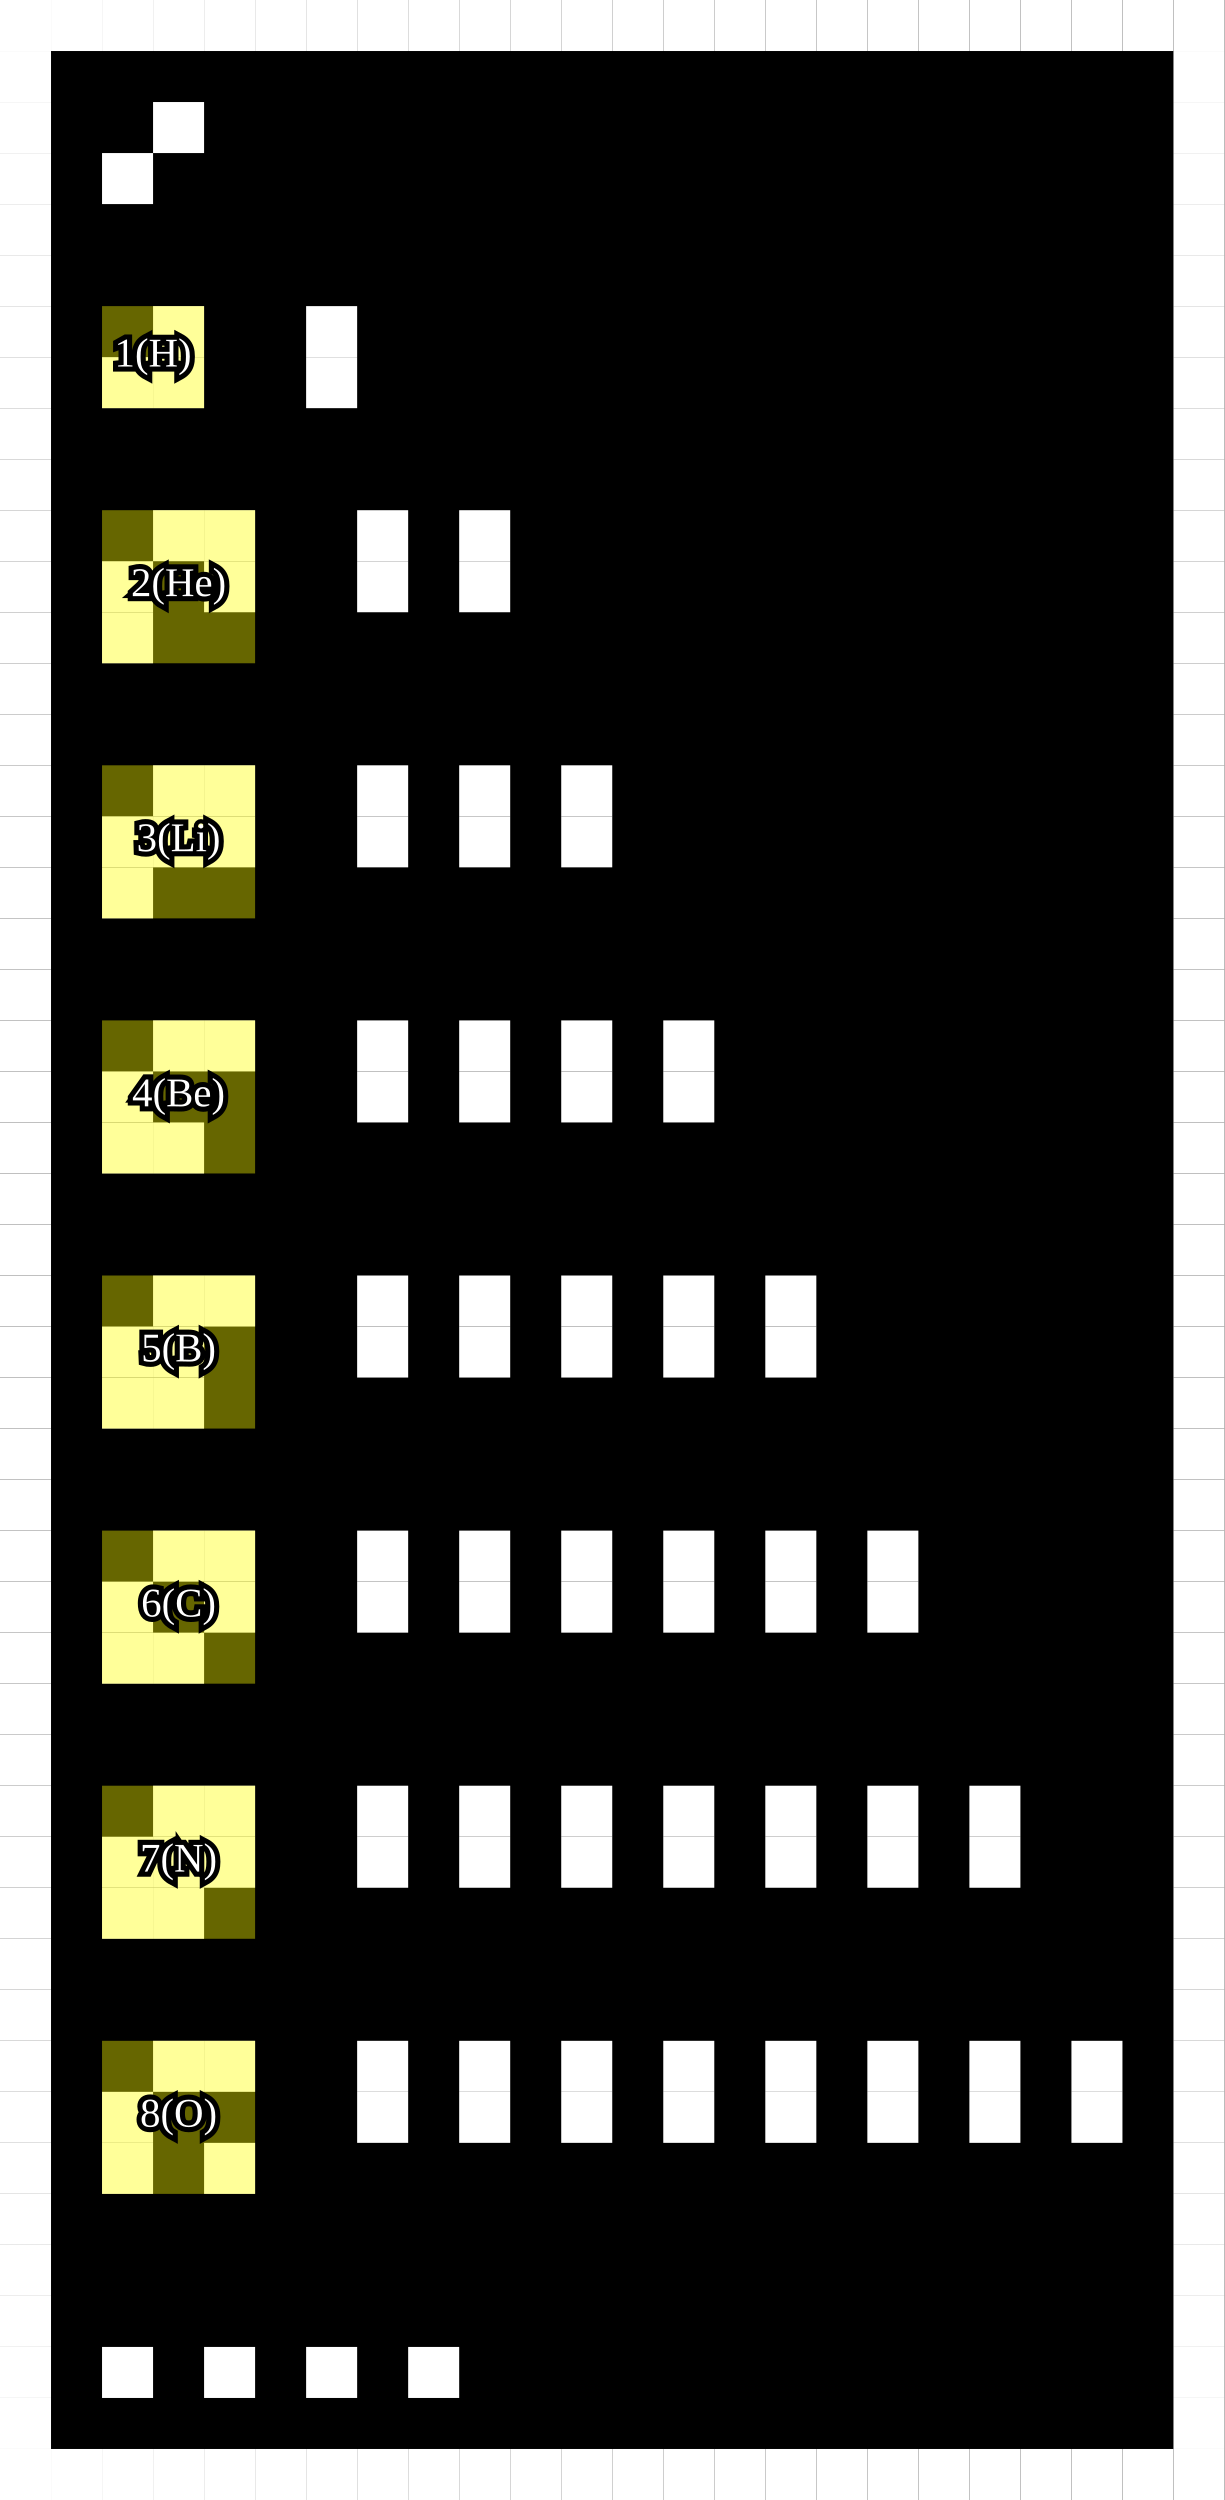
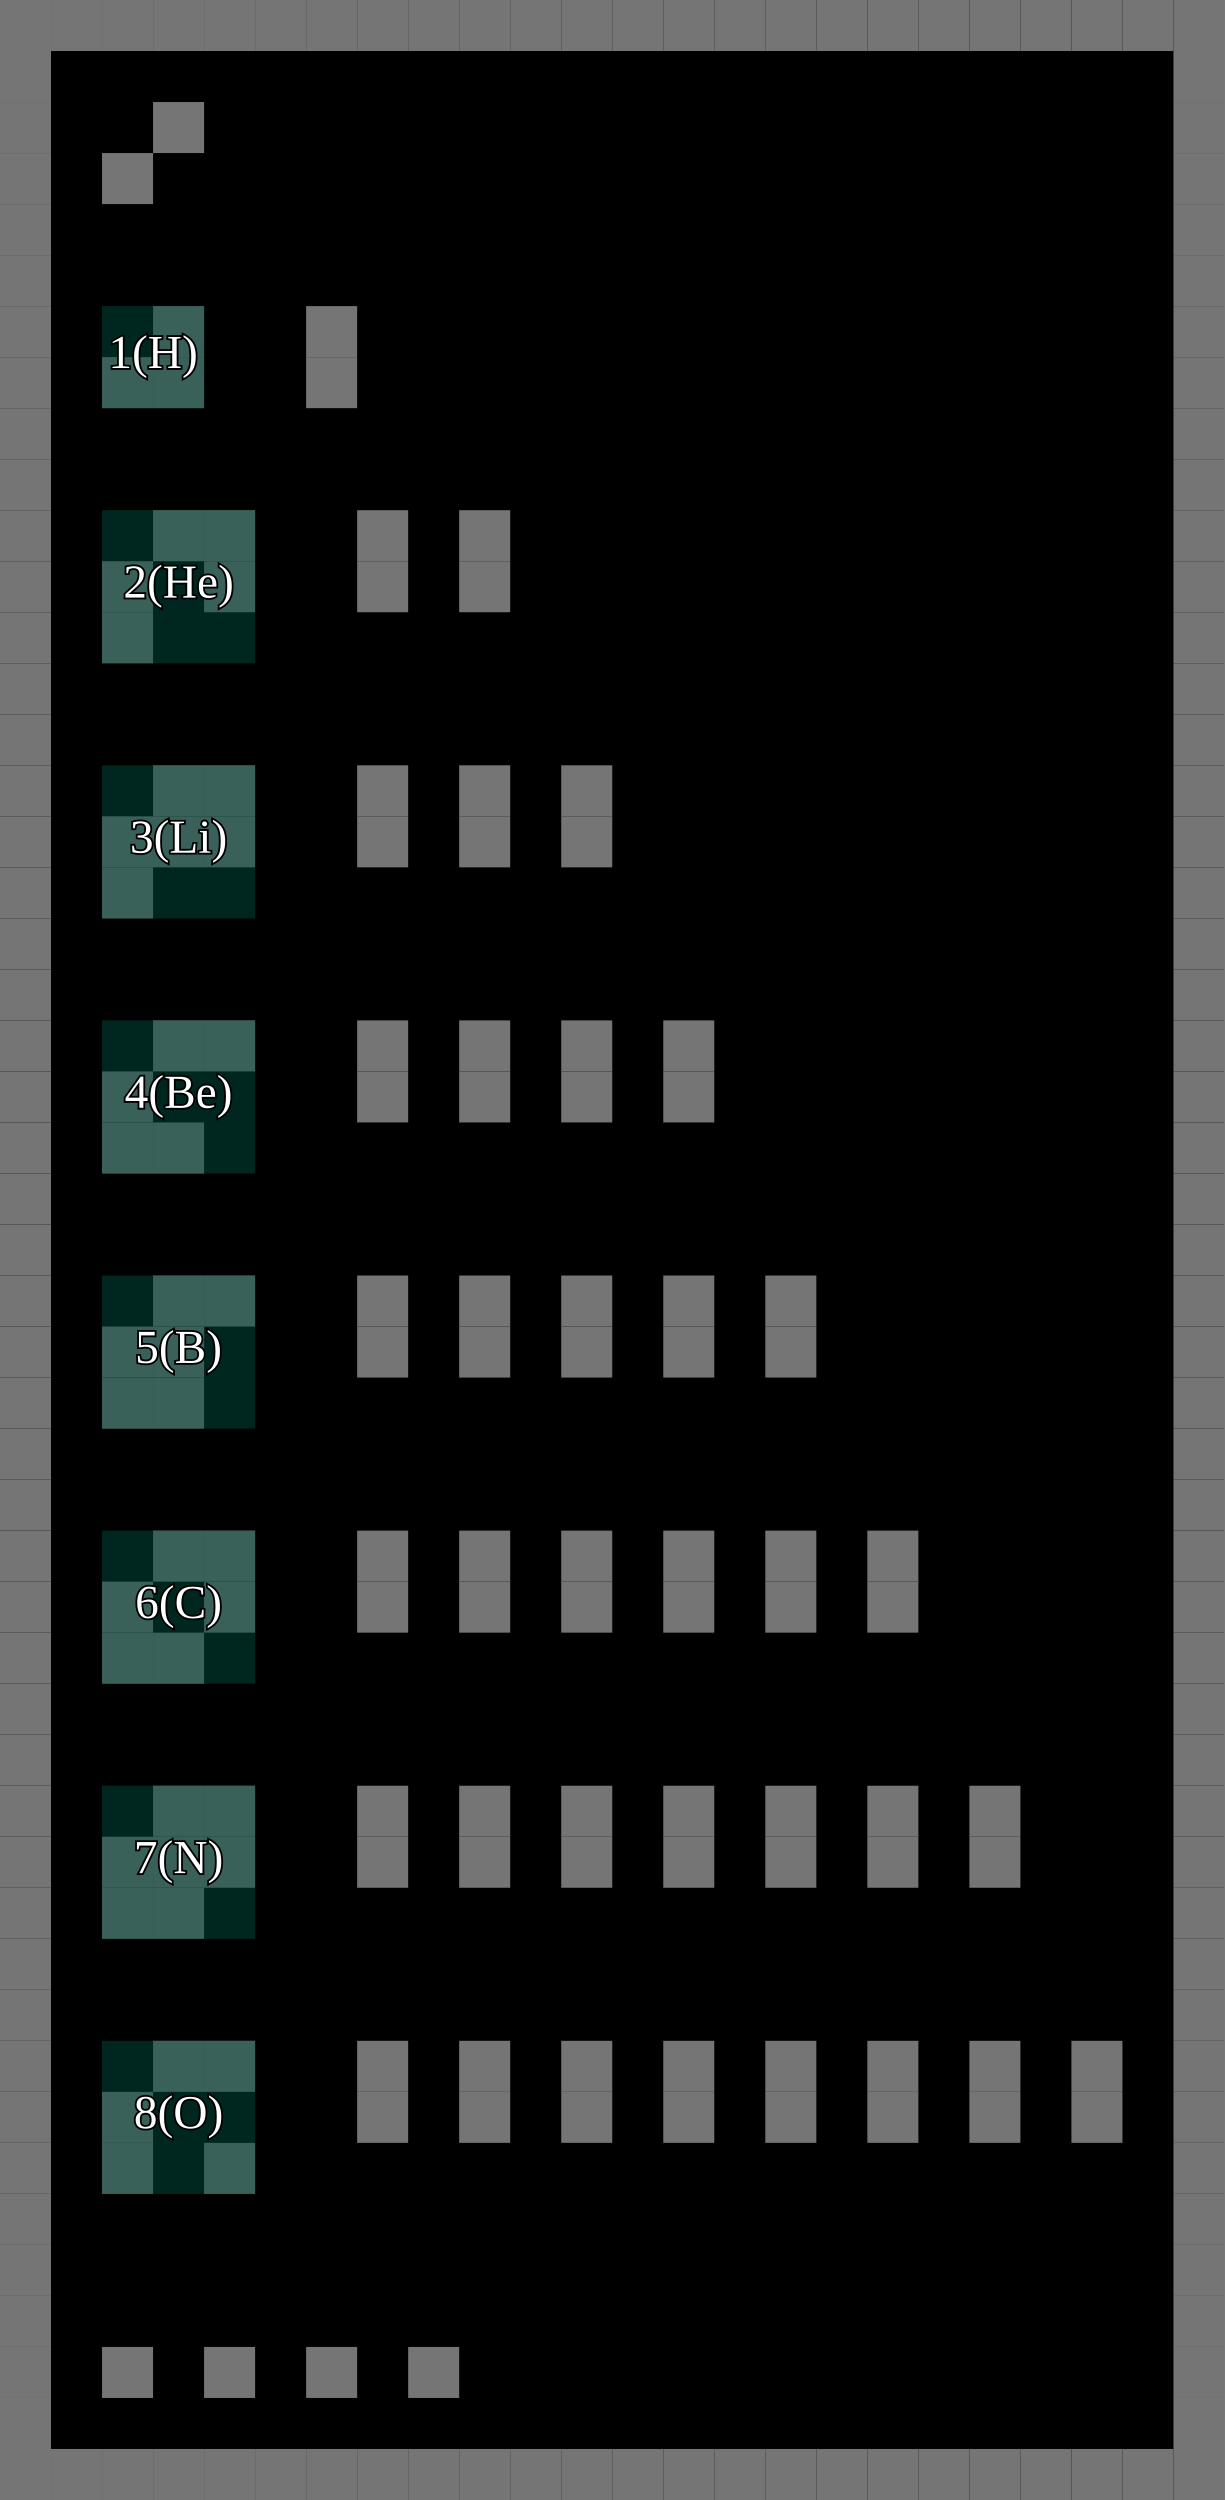
- <svg xmlns="http://www.w3.org/2000/svg" height="490" width="240">
-   <rect y="0" x="0" height="490" width="240" fill="black" />
-   <rect y="0" x="0" height="10" width="10" fill="white" />
-   <rect y="0" x="10" height="10" width="10" fill="white" />
-   <rect y="0" x="20" height="10" width="10" fill="white" />
-   <rect y="0" x="30" height="10" width="10" fill="white" />
-   <rect y="0" x="40" height="10" width="10" fill="white" />
-   <rect y="0" x="50" height="10" width="10" fill="white" />
-   <rect y="0" x="60" height="10" width="10" fill="white" />
-   <rect y="0" x="70" height="10" width="10" fill="white" />
-   <rect y="0" x="80" height="10" width="10" fill="white" />
-   <rect y="0" x="90" height="10" width="10" fill="white" />
-   <rect y="0" x="100" height="10" width="10" fill="white" />
-   <rect y="0" x="110" height="10" width="10" fill="white" />
-   <rect y="0" x="120" height="10" width="10" fill="white" />
-   <rect y="0" x="130" height="10" width="10" fill="white" />
-   <rect y="0" x="140" height="10" width="10" fill="white" />
-   <rect y="0" x="150" height="10" width="10" fill="white" />
-   <rect y="0" x="160" height="10" width="10" fill="white" />
-   <rect y="0" x="170" height="10" width="10" fill="white" />
-   <rect y="0" x="180" height="10" width="10" fill="white" />
-   <rect y="0" x="190" height="10" width="10" fill="white" />
-   <rect y="0" x="200" height="10" width="10" fill="white" />
-   <rect y="0" x="210" height="10" width="10" fill="white" />
-   <rect y="0" x="220" height="10" width="10" fill="white" />
-   <rect y="0" x="230" height="10" width="10" fill="white" />
-   <rect y="10" x="0" height="10" width="10" fill="white" />
-   <rect y="10" x="230" height="10" width="10" fill="white" />
-   <rect y="20" x="0" height="10" width="10" fill="white" />
-   <rect y="20" x="30" height="10" width="10" fill="white" />
-   <rect y="20" x="230" height="10" width="10" fill="white" />
-   <rect y="30" x="0" height="10" width="10" fill="white" />
-   <rect y="30" x="20" height="10" width="10" fill="white" />
-   <rect y="30" x="230" height="10" width="10" fill="white" />
-   <rect y="40" x="0" height="10" width="10" fill="white" />
-   <rect y="40" x="230" height="10" width="10" fill="white" />
-   <rect y="50" x="0" height="10" width="10" fill="white" />
-   <rect y="50" x="230" height="10" width="10" fill="white" />
-   <rect y="60" x="0" height="10" width="10" fill="white" />
-   <rect y="60" x="30" height="10" width="10" fill="white" />
-   <rect y="60" x="60" height="10" width="10" fill="white" />
-   <rect y="60" x="230" height="10" width="10" fill="white" />
-   <rect y="70" x="0" height="10" width="10" fill="white" />
-   <rect y="70" x="20" height="10" width="10" fill="white" />
-   <rect y="70" x="30" height="10" width="10" fill="white" />
-   <rect y="70" x="60" height="10" width="10" fill="white" />
-   <rect y="70" x="230" height="10" width="10" fill="white" />
-   <rect y="80" x="0" height="10" width="10" fill="white" />
-   <rect y="80" x="230" height="10" width="10" fill="white" />
-   <rect y="90" x="0" height="10" width="10" fill="white" />
-   <rect y="90" x="230" height="10" width="10" fill="white" />
-   <rect y="100" x="0" height="10" width="10" fill="white" />
-   <rect y="100" x="30" height="10" width="10" fill="white" />
-   <rect y="100" x="40" height="10" width="10" fill="white" />
-   <rect y="100" x="70" height="10" width="10" fill="white" />
-   <rect y="100" x="90" height="10" width="10" fill="white" />
-   <rect y="100" x="230" height="10" width="10" fill="white" />
-   <rect y="110" x="0" height="10" width="10" fill="white" />
-   <rect y="110" x="20" height="10" width="10" fill="white" />
-   <rect y="110" x="40" height="10" width="10" fill="white" />
-   <rect y="110" x="70" height="10" width="10" fill="white" />
-   <rect y="110" x="90" height="10" width="10" fill="white" />
-   <rect y="110" x="230" height="10" width="10" fill="white" />
-   <rect y="120" x="0" height="10" width="10" fill="white" />
-   <rect y="120" x="20" height="10" width="10" fill="white" />
-   <rect y="120" x="230" height="10" width="10" fill="white" />
-   <rect y="130" x="0" height="10" width="10" fill="white" />
-   <rect y="130" x="230" height="10" width="10" fill="white" />
-   <rect y="140" x="0" height="10" width="10" fill="white" />
-   <rect y="140" x="230" height="10" width="10" fill="white" />
-   <rect y="150" x="0" height="10" width="10" fill="white" />
-   <rect y="150" x="30" height="10" width="10" fill="white" />
-   <rect y="150" x="40" height="10" width="10" fill="white" />
-   <rect y="150" x="70" height="10" width="10" fill="white" />
-   <rect y="150" x="90" height="10" width="10" fill="white" />
-   <rect y="150" x="110" height="10" width="10" fill="white" />
-   <rect y="150" x="230" height="10" width="10" fill="white" />
-   <rect y="160" x="0" height="10" width="10" fill="white" />
-   <rect y="160" x="20" height="10" width="10" fill="white" />
-   <rect y="160" x="30" height="10" width="10" fill="white" />
-   <rect y="160" x="40" height="10" width="10" fill="white" />
-   <rect y="160" x="70" height="10" width="10" fill="white" />
-   <rect y="160" x="90" height="10" width="10" fill="white" />
-   <rect y="160" x="110" height="10" width="10" fill="white" />
-   <rect y="160" x="230" height="10" width="10" fill="white" />
-   <rect y="170" x="0" height="10" width="10" fill="white" />
-   <rect y="170" x="20" height="10" width="10" fill="white" />
-   <rect y="170" x="230" height="10" width="10" fill="white" />
-   <rect y="180" x="0" height="10" width="10" fill="white" />
-   <rect y="180" x="230" height="10" width="10" fill="white" />
-   <rect y="190" x="0" height="10" width="10" fill="white" />
-   <rect y="190" x="230" height="10" width="10" fill="white" />
-   <rect y="200" x="0" height="10" width="10" fill="white" />
-   <rect y="200" x="30" height="10" width="10" fill="white" />
-   <rect y="200" x="40" height="10" width="10" fill="white" />
-   <rect y="200" x="70" height="10" width="10" fill="white" />
-   <rect y="200" x="90" height="10" width="10" fill="white" />
-   <rect y="200" x="110" height="10" width="10" fill="white" />
-   <rect y="200" x="130" height="10" width="10" fill="white" />
-   <rect y="200" x="230" height="10" width="10" fill="white" />
-   <rect y="210" x="0" height="10" width="10" fill="white" />
-   <rect y="210" x="20" height="10" width="10" fill="white" />
-   <rect y="210" x="70" height="10" width="10" fill="white" />
-   <rect y="210" x="90" height="10" width="10" fill="white" />
-   <rect y="210" x="110" height="10" width="10" fill="white" />
-   <rect y="210" x="130" height="10" width="10" fill="white" />
-   <rect y="210" x="230" height="10" width="10" fill="white" />
-   <rect y="220" x="0" height="10" width="10" fill="white" />
-   <rect y="220" x="20" height="10" width="10" fill="white" />
-   <rect y="220" x="30" height="10" width="10" fill="white" />
-   <rect y="220" x="230" height="10" width="10" fill="white" />
-   <rect y="230" x="0" height="10" width="10" fill="white" />
-   <rect y="230" x="230" height="10" width="10" fill="white" />
-   <rect y="240" x="0" height="10" width="10" fill="white" />
-   <rect y="240" x="230" height="10" width="10" fill="white" />
-   <rect y="250" x="0" height="10" width="10" fill="white" />
-   <rect y="250" x="30" height="10" width="10" fill="white" />
-   <rect y="250" x="40" height="10" width="10" fill="white" />
-   <rect y="250" x="70" height="10" width="10" fill="white" />
-   <rect y="250" x="90" height="10" width="10" fill="white" />
-   <rect y="250" x="110" height="10" width="10" fill="white" />
-   <rect y="250" x="130" height="10" width="10" fill="white" />
-   <rect y="250" x="150" height="10" width="10" fill="white" />
-   <rect y="250" x="230" height="10" width="10" fill="white" />
-   <rect y="260" x="0" height="10" width="10" fill="white" />
-   <rect y="260" x="20" height="10" width="10" fill="white" />
-   <rect y="260" x="30" height="10" width="10" fill="white" />
-   <rect y="260" x="70" height="10" width="10" fill="white" />
-   <rect y="260" x="90" height="10" width="10" fill="white" />
-   <rect y="260" x="110" height="10" width="10" fill="white" />
-   <rect y="260" x="130" height="10" width="10" fill="white" />
-   <rect y="260" x="150" height="10" width="10" fill="white" />
-   <rect y="260" x="230" height="10" width="10" fill="white" />
-   <rect y="270" x="0" height="10" width="10" fill="white" />
-   <rect y="270" x="20" height="10" width="10" fill="white" />
-   <rect y="270" x="30" height="10" width="10" fill="white" />
-   <rect y="270" x="230" height="10" width="10" fill="white" />
-   <rect y="280" x="0" height="10" width="10" fill="white" />
-   <rect y="280" x="230" height="10" width="10" fill="white" />
-   <rect y="290" x="0" height="10" width="10" fill="white" />
-   <rect y="290" x="230" height="10" width="10" fill="white" />
-   <rect y="300" x="0" height="10" width="10" fill="white" />
-   <rect y="300" x="30" height="10" width="10" fill="white" />
-   <rect y="300" x="40" height="10" width="10" fill="white" />
-   <rect y="300" x="70" height="10" width="10" fill="white" />
-   <rect y="300" x="90" height="10" width="10" fill="white" />
-   <rect y="300" x="110" height="10" width="10" fill="white" />
-   <rect y="300" x="130" height="10" width="10" fill="white" />
-   <rect y="300" x="150" height="10" width="10" fill="white" />
-   <rect y="300" x="170" height="10" width="10" fill="white" />
-   <rect y="300" x="230" height="10" width="10" fill="white" />
-   <rect y="310" x="0" height="10" width="10" fill="white" />
-   <rect y="310" x="20" height="10" width="10" fill="white" />
-   <rect y="310" x="40" height="10" width="10" fill="white" />
-   <rect y="310" x="70" height="10" width="10" fill="white" />
-   <rect y="310" x="90" height="10" width="10" fill="white" />
-   <rect y="310" x="110" height="10" width="10" fill="white" />
-   <rect y="310" x="130" height="10" width="10" fill="white" />
-   <rect y="310" x="150" height="10" width="10" fill="white" />
-   <rect y="310" x="170" height="10" width="10" fill="white" />
-   <rect y="310" x="230" height="10" width="10" fill="white" />
-   <rect y="320" x="0" height="10" width="10" fill="white" />
-   <rect y="320" x="20" height="10" width="10" fill="white" />
-   <rect y="320" x="30" height="10" width="10" fill="white" />
-   <rect y="320" x="230" height="10" width="10" fill="white" />
-   <rect y="330" x="0" height="10" width="10" fill="white" />
-   <rect y="330" x="230" height="10" width="10" fill="white" />
-   <rect y="340" x="0" height="10" width="10" fill="white" />
-   <rect y="340" x="230" height="10" width="10" fill="white" />
-   <rect y="350" x="0" height="10" width="10" fill="white" />
-   <rect y="350" x="30" height="10" width="10" fill="white" />
-   <rect y="350" x="40" height="10" width="10" fill="white" />
-   <rect y="350" x="70" height="10" width="10" fill="white" />
-   <rect y="350" x="90" height="10" width="10" fill="white" />
-   <rect y="350" x="110" height="10" width="10" fill="white" />
-   <rect y="350" x="130" height="10" width="10" fill="white" />
-   <rect y="350" x="150" height="10" width="10" fill="white" />
-   <rect y="350" x="170" height="10" width="10" fill="white" />
-   <rect y="350" x="190" height="10" width="10" fill="white" />
-   <rect y="350" x="230" height="10" width="10" fill="white" />
-   <rect y="360" x="0" height="10" width="10" fill="white" />
-   <rect y="360" x="20" height="10" width="10" fill="white" />
-   <rect y="360" x="30" height="10" width="10" fill="white" />
-   <rect y="360" x="40" height="10" width="10" fill="white" />
-   <rect y="360" x="70" height="10" width="10" fill="white" />
-   <rect y="360" x="90" height="10" width="10" fill="white" />
-   <rect y="360" x="110" height="10" width="10" fill="white" />
-   <rect y="360" x="130" height="10" width="10" fill="white" />
-   <rect y="360" x="150" height="10" width="10" fill="white" />
-   <rect y="360" x="170" height="10" width="10" fill="white" />
-   <rect y="360" x="190" height="10" width="10" fill="white" />
-   <rect y="360" x="230" height="10" width="10" fill="white" />
-   <rect y="370" x="0" height="10" width="10" fill="white" />
-   <rect y="370" x="20" height="10" width="10" fill="white" />
-   <rect y="370" x="30" height="10" width="10" fill="white" />
-   <rect y="370" x="230" height="10" width="10" fill="white" />
-   <rect y="380" x="0" height="10" width="10" fill="white" />
-   <rect y="380" x="230" height="10" width="10" fill="white" />
-   <rect y="390" x="0" height="10" width="10" fill="white" />
-   <rect y="390" x="230" height="10" width="10" fill="white" />
-   <rect y="400" x="0" height="10" width="10" fill="white" />
-   <rect y="400" x="30" height="10" width="10" fill="white" />
-   <rect y="400" x="40" height="10" width="10" fill="white" />
-   <rect y="400" x="70" height="10" width="10" fill="white" />
-   <rect y="400" x="90" height="10" width="10" fill="white" />
-   <rect y="400" x="110" height="10" width="10" fill="white" />
-   <rect y="400" x="130" height="10" width="10" fill="white" />
-   <rect y="400" x="150" height="10" width="10" fill="white" />
-   <rect y="400" x="170" height="10" width="10" fill="white" />
-   <rect y="400" x="190" height="10" width="10" fill="white" />
-   <rect y="400" x="210" height="10" width="10" fill="white" />
-   <rect y="400" x="230" height="10" width="10" fill="white" />
-   <rect y="410" x="0" height="10" width="10" fill="white" />
-   <rect y="410" x="20" height="10" width="10" fill="white" />
-   <rect y="410" x="70" height="10" width="10" fill="white" />
-   <rect y="410" x="90" height="10" width="10" fill="white" />
-   <rect y="410" x="110" height="10" width="10" fill="white" />
-   <rect y="410" x="130" height="10" width="10" fill="white" />
-   <rect y="410" x="150" height="10" width="10" fill="white" />
-   <rect y="410" x="170" height="10" width="10" fill="white" />
-   <rect y="410" x="190" height="10" width="10" fill="white" />
-   <rect y="410" x="210" height="10" width="10" fill="white" />
-   <rect y="410" x="230" height="10" width="10" fill="white" />
-   <rect y="420" x="0" height="10" width="10" fill="white" />
-   <rect y="420" x="20" height="10" width="10" fill="white" />
-   <rect y="420" x="40" height="10" width="10" fill="white" />
-   <rect y="420" x="230" height="10" width="10" fill="white" />
-   <rect y="430" x="0" height="10" width="10" fill="white" />
-   <rect y="430" x="230" height="10" width="10" fill="white" />
-   <rect y="440" x="0" height="10" width="10" fill="white" />
-   <rect y="440" x="230" height="10" width="10" fill="white" />
-   <rect y="450" x="0" height="10" width="10" fill="white" />
-   <rect y="450" x="230" height="10" width="10" fill="white" />
-   <rect y="460" x="0" height="10" width="10" fill="white" />
-   <rect y="460" x="20" height="10" width="10" fill="white" />
-   <rect y="460" x="40" height="10" width="10" fill="white" />
-   <rect y="460" x="60" height="10" width="10" fill="white" />
-   <rect y="460" x="80" height="10" width="10" fill="white" />
-   <rect y="460" x="230" height="10" width="10" fill="white" />
-   <rect y="470" x="0" height="10" width="10" fill="white" />
-   <rect y="470" x="230" height="10" width="10" fill="white" />
-   <rect y="480" x="0" height="10" width="10" fill="white" />
-   <rect y="480" x="10" height="10" width="10" fill="white" />
-   <rect y="480" x="20" height="10" width="10" fill="white" />
-   <rect y="480" x="30" height="10" width="10" fill="white" />
-   <rect y="480" x="40" height="10" width="10" fill="white" />
-   <rect y="480" x="50" height="10" width="10" fill="white" />
-   <rect y="480" x="60" height="10" width="10" fill="white" />
-   <rect y="480" x="70" height="10" width="10" fill="white" />
-   <rect y="480" x="80" height="10" width="10" fill="white" />
-   <rect y="480" x="90" height="10" width="10" fill="white" />
-   <rect y="480" x="100" height="10" width="10" fill="white" />
-   <rect y="480" x="110" height="10" width="10" fill="white" />
-   <rect y="480" x="120" height="10" width="10" fill="white" />
-   <rect y="480" x="130" height="10" width="10" fill="white" />
-   <rect y="480" x="140" height="10" width="10" fill="white" />
-   <rect y="480" x="150" height="10" width="10" fill="white" />
-   <rect y="480" x="160" height="10" width="10" fill="white" />
-   <rect y="480" x="170" height="10" width="10" fill="white" />
-   <rect y="480" x="180" height="10" width="10" fill="white" />
-   <rect y="480" x="190" height="10" width="10" fill="white" />
-   <rect y="480" x="200" height="10" width="10" fill="white" />
-   <rect y="480" x="210" height="10" width="10" fill="white" />
-   <rect y="480" x="220" height="10" width="10" fill="white" />
-   <rect y="480" x="230" height="10" width="10" fill="white" />
-   <rect y="60" x="20" height="20" width="20" fill="yellow" fill-opacity="0.4" />
-   <text y="70" x="30" dominant-baseline="middle" text-anchor="middle" fill="white" style="paint-order: stroke; fill: white; stroke: black; stroke-width: 2px; font-size: 8px">
-     <tspan x="30" dy="0em">1(H)</tspan>
-   </text>
-   <rect y="100" x="20" height="30" width="30" fill="yellow" fill-opacity="0.4" />
-   <text y="115" x="35" dominant-baseline="middle" text-anchor="middle" fill="white" style="paint-order: stroke; fill: white; stroke: black; stroke-width: 2px; font-size: 8px">
-     <tspan x="35" dy="0em">2(He)</tspan>
-   </text>
-   <rect y="150" x="20" height="30" width="30" fill="yellow" fill-opacity="0.4" />
-   <text y="165" x="35" dominant-baseline="middle" text-anchor="middle" fill="white" style="paint-order: stroke; fill: white; stroke: black; stroke-width: 2px; font-size: 8px">
-     <tspan x="35" dy="0em">3(Li)</tspan>
-   </text>
-   <rect y="200" x="20" height="30" width="30" fill="yellow" fill-opacity="0.4" />
-   <text y="215" x="35" dominant-baseline="middle" text-anchor="middle" fill="white" style="paint-order: stroke; fill: white; stroke: black; stroke-width: 2px; font-size: 8px">
-     <tspan x="35" dy="0em">4(Be)</tspan>
-   </text>
-   <rect y="250" x="20" height="30" width="30" fill="yellow" fill-opacity="0.4" />
-   <text y="265" x="35" dominant-baseline="middle" text-anchor="middle" fill="white" style="paint-order: stroke; fill: white; stroke: black; stroke-width: 2px; font-size: 8px">
-     <tspan x="35" dy="0em">5(B)</tspan>
-   </text>
-   <rect y="300" x="20" height="30" width="30" fill="yellow" fill-opacity="0.4" />
-   <text y="315" x="35" dominant-baseline="middle" text-anchor="middle" fill="white" style="paint-order: stroke; fill: white; stroke: black; stroke-width: 2px; font-size: 8px">
-     <tspan x="35" dy="0em">6(C)</tspan>
-   </text>
-   <rect y="350" x="20" height="30" width="30" fill="yellow" fill-opacity="0.4" />
-   <text y="365" x="35" dominant-baseline="middle" text-anchor="middle" fill="white" style="paint-order: stroke; fill: white; stroke: black; stroke-width: 2px; font-size: 8px">
-     <tspan x="35" dy="0em">7(N)</tspan>
-   </text>
-   <rect y="400" x="20" height="30" width="30" fill="yellow" fill-opacity="0.4" />
-   <text y="415" x="35" dominant-baseline="middle" text-anchor="middle" fill="white" style="paint-order: stroke; fill: white; stroke: black; stroke-width: 2px; font-size: 8px">
-     <tspan x="35" dy="0em">8(O)</tspan>
+ <svg xmlns="http://www.w3.org/2000/svg" height="686" width="336">
+   <rect y="0" x="0" height="686" width="336" fill="black" />
+   <rect y="0" x="0" height="14" width="14" fill="#757575" />
+   <rect y="0" x="14" height="14" width="14" fill="#757575" />
+   <rect y="0" x="28" height="14" width="14" fill="#757575" />
+   <rect y="0" x="42" height="14" width="14" fill="#757575" />
+   <rect y="0" x="56" height="14" width="14" fill="#757575" />
+   <rect y="0" x="70" height="14" width="14" fill="#757575" />
+   <rect y="0" x="84" height="14" width="14" fill="#757575" />
+   <rect y="0" x="98" height="14" width="14" fill="#757575" />
+   <rect y="0" x="112" height="14" width="14" fill="#757575" />
+   <rect y="0" x="126" height="14" width="14" fill="#757575" />
+   <rect y="0" x="140" height="14" width="14" fill="#757575" />
+   <rect y="0" x="154" height="14" width="14" fill="#757575" />
+   <rect y="0" x="168" height="14" width="14" fill="#757575" />
+   <rect y="0" x="182" height="14" width="14" fill="#757575" />
+   <rect y="0" x="196" height="14" width="14" fill="#757575" />
+   <rect y="0" x="210" height="14" width="14" fill="#757575" />
+   <rect y="0" x="224" height="14" width="14" fill="#757575" />
+   <rect y="0" x="238" height="14" width="14" fill="#757575" />
+   <rect y="0" x="252" height="14" width="14" fill="#757575" />
+   <rect y="0" x="266" height="14" width="14" fill="#757575" />
+   <rect y="0" x="280" height="14" width="14" fill="#757575" />
+   <rect y="0" x="294" height="14" width="14" fill="#757575" />
+   <rect y="0" x="308" height="14" width="14" fill="#757575" />
+   <rect y="0" x="322" height="14" width="14" fill="#757575" />
+   <rect y="14" x="0" height="14" width="14" fill="#757575" />
+   <rect y="14" x="322" height="14" width="14" fill="#757575" />
+   <rect y="28" x="0" height="14" width="14" fill="#757575" />
+   <rect y="28" x="42" height="14" width="14" fill="#757575" />
+   <rect y="28" x="322" height="14" width="14" fill="#757575" />
+   <rect y="42" x="0" height="14" width="14" fill="#757575" />
+   <rect y="42" x="28" height="14" width="14" fill="#757575" />
+   <rect y="42" x="322" height="14" width="14" fill="#757575" />
+   <rect y="56" x="0" height="14" width="14" fill="#757575" />
+   <rect y="56" x="322" height="14" width="14" fill="#757575" />
+   <rect y="70" x="0" height="14" width="14" fill="#757575" />
+   <rect y="70" x="322" height="14" width="14" fill="#757575" />
+   <rect y="84" x="0" height="14" width="14" fill="#757575" />
+   <rect y="84" x="42" height="14" width="14" fill="#757575" />
+   <rect y="84" x="84" height="14" width="14" fill="#757575" />
+   <rect y="84" x="322" height="14" width="14" fill="#757575" />
+   <rect y="98" x="0" height="14" width="14" fill="#757575" />
+   <rect y="98" x="28" height="14" width="14" fill="#757575" />
+   <rect y="98" x="42" height="14" width="14" fill="#757575" />
+   <rect y="98" x="84" height="14" width="14" fill="#757575" />
+   <rect y="98" x="322" height="14" width="14" fill="#757575" />
+   <rect y="112" x="0" height="14" width="14" fill="#757575" />
+   <rect y="112" x="322" height="14" width="14" fill="#757575" />
+   <rect y="126" x="0" height="14" width="14" fill="#757575" />
+   <rect y="126" x="322" height="14" width="14" fill="#757575" />
+   <rect y="140" x="0" height="14" width="14" fill="#757575" />
+   <rect y="140" x="42" height="14" width="14" fill="#757575" />
+   <rect y="140" x="56" height="14" width="14" fill="#757575" />
+   <rect y="140" x="98" height="14" width="14" fill="#757575" />
+   <rect y="140" x="126" height="14" width="14" fill="#757575" />
+   <rect y="140" x="322" height="14" width="14" fill="#757575" />
+   <rect y="154" x="0" height="14" width="14" fill="#757575" />
+   <rect y="154" x="28" height="14" width="14" fill="#757575" />
+   <rect y="154" x="56" height="14" width="14" fill="#757575" />
+   <rect y="154" x="98" height="14" width="14" fill="#757575" />
+   <rect y="154" x="126" height="14" width="14" fill="#757575" />
+   <rect y="154" x="322" height="14" width="14" fill="#757575" />
+   <rect y="168" x="0" height="14" width="14" fill="#757575" />
+   <rect y="168" x="28" height="14" width="14" fill="#757575" />
+   <rect y="168" x="322" height="14" width="14" fill="#757575" />
+   <rect y="182" x="0" height="14" width="14" fill="#757575" />
+   <rect y="182" x="322" height="14" width="14" fill="#757575" />
+   <rect y="196" x="0" height="14" width="14" fill="#757575" />
+   <rect y="196" x="322" height="14" width="14" fill="#757575" />
+   <rect y="210" x="0" height="14" width="14" fill="#757575" />
+   <rect y="210" x="42" height="14" width="14" fill="#757575" />
+   <rect y="210" x="56" height="14" width="14" fill="#757575" />
+   <rect y="210" x="98" height="14" width="14" fill="#757575" />
+   <rect y="210" x="126" height="14" width="14" fill="#757575" />
+   <rect y="210" x="154" height="14" width="14" fill="#757575" />
+   <rect y="210" x="322" height="14" width="14" fill="#757575" />
+   <rect y="224" x="0" height="14" width="14" fill="#757575" />
+   <rect y="224" x="28" height="14" width="14" fill="#757575" />
+   <rect y="224" x="42" height="14" width="14" fill="#757575" />
+   <rect y="224" x="56" height="14" width="14" fill="#757575" />
+   <rect y="224" x="98" height="14" width="14" fill="#757575" />
+   <rect y="224" x="126" height="14" width="14" fill="#757575" />
+   <rect y="224" x="154" height="14" width="14" fill="#757575" />
+   <rect y="224" x="322" height="14" width="14" fill="#757575" />
+   <rect y="238" x="0" height="14" width="14" fill="#757575" />
+   <rect y="238" x="28" height="14" width="14" fill="#757575" />
+   <rect y="238" x="322" height="14" width="14" fill="#757575" />
+   <rect y="252" x="0" height="14" width="14" fill="#757575" />
+   <rect y="252" x="322" height="14" width="14" fill="#757575" />
+   <rect y="266" x="0" height="14" width="14" fill="#757575" />
+   <rect y="266" x="322" height="14" width="14" fill="#757575" />
+   <rect y="280" x="0" height="14" width="14" fill="#757575" />
+   <rect y="280" x="42" height="14" width="14" fill="#757575" />
+   <rect y="280" x="56" height="14" width="14" fill="#757575" />
+   <rect y="280" x="98" height="14" width="14" fill="#757575" />
+   <rect y="280" x="126" height="14" width="14" fill="#757575" />
+   <rect y="280" x="154" height="14" width="14" fill="#757575" />
+   <rect y="280" x="182" height="14" width="14" fill="#757575" />
+   <rect y="280" x="322" height="14" width="14" fill="#757575" />
+   <rect y="294" x="0" height="14" width="14" fill="#757575" />
+   <rect y="294" x="28" height="14" width="14" fill="#757575" />
+   <rect y="294" x="98" height="14" width="14" fill="#757575" />
+   <rect y="294" x="126" height="14" width="14" fill="#757575" />
+   <rect y="294" x="154" height="14" width="14" fill="#757575" />
+   <rect y="294" x="182" height="14" width="14" fill="#757575" />
+   <rect y="294" x="322" height="14" width="14" fill="#757575" />
+   <rect y="308" x="0" height="14" width="14" fill="#757575" />
+   <rect y="308" x="28" height="14" width="14" fill="#757575" />
+   <rect y="308" x="42" height="14" width="14" fill="#757575" />
+   <rect y="308" x="322" height="14" width="14" fill="#757575" />
+   <rect y="322" x="0" height="14" width="14" fill="#757575" />
+   <rect y="322" x="322" height="14" width="14" fill="#757575" />
+   <rect y="336" x="0" height="14" width="14" fill="#757575" />
+   <rect y="336" x="322" height="14" width="14" fill="#757575" />
+   <rect y="350" x="0" height="14" width="14" fill="#757575" />
+   <rect y="350" x="42" height="14" width="14" fill="#757575" />
+   <rect y="350" x="56" height="14" width="14" fill="#757575" />
+   <rect y="350" x="98" height="14" width="14" fill="#757575" />
+   <rect y="350" x="126" height="14" width="14" fill="#757575" />
+   <rect y="350" x="154" height="14" width="14" fill="#757575" />
+   <rect y="350" x="182" height="14" width="14" fill="#757575" />
+   <rect y="350" x="210" height="14" width="14" fill="#757575" />
+   <rect y="350" x="322" height="14" width="14" fill="#757575" />
+   <rect y="364" x="0" height="14" width="14" fill="#757575" />
+   <rect y="364" x="28" height="14" width="14" fill="#757575" />
+   <rect y="364" x="42" height="14" width="14" fill="#757575" />
+   <rect y="364" x="98" height="14" width="14" fill="#757575" />
+   <rect y="364" x="126" height="14" width="14" fill="#757575" />
+   <rect y="364" x="154" height="14" width="14" fill="#757575" />
+   <rect y="364" x="182" height="14" width="14" fill="#757575" />
+   <rect y="364" x="210" height="14" width="14" fill="#757575" />
+   <rect y="364" x="322" height="14" width="14" fill="#757575" />
+   <rect y="378" x="0" height="14" width="14" fill="#757575" />
+   <rect y="378" x="28" height="14" width="14" fill="#757575" />
+   <rect y="378" x="42" height="14" width="14" fill="#757575" />
+   <rect y="378" x="322" height="14" width="14" fill="#757575" />
+   <rect y="392" x="0" height="14" width="14" fill="#757575" />
+   <rect y="392" x="322" height="14" width="14" fill="#757575" />
+   <rect y="406" x="0" height="14" width="14" fill="#757575" />
+   <rect y="406" x="322" height="14" width="14" fill="#757575" />
+   <rect y="420" x="0" height="14" width="14" fill="#757575" />
+   <rect y="420" x="42" height="14" width="14" fill="#757575" />
+   <rect y="420" x="56" height="14" width="14" fill="#757575" />
+   <rect y="420" x="98" height="14" width="14" fill="#757575" />
+   <rect y="420" x="126" height="14" width="14" fill="#757575" />
+   <rect y="420" x="154" height="14" width="14" fill="#757575" />
+   <rect y="420" x="182" height="14" width="14" fill="#757575" />
+   <rect y="420" x="210" height="14" width="14" fill="#757575" />
+   <rect y="420" x="238" height="14" width="14" fill="#757575" />
+   <rect y="420" x="322" height="14" width="14" fill="#757575" />
+   <rect y="434" x="0" height="14" width="14" fill="#757575" />
+   <rect y="434" x="28" height="14" width="14" fill="#757575" />
+   <rect y="434" x="56" height="14" width="14" fill="#757575" />
+   <rect y="434" x="98" height="14" width="14" fill="#757575" />
+   <rect y="434" x="126" height="14" width="14" fill="#757575" />
+   <rect y="434" x="154" height="14" width="14" fill="#757575" />
+   <rect y="434" x="182" height="14" width="14" fill="#757575" />
+   <rect y="434" x="210" height="14" width="14" fill="#757575" />
+   <rect y="434" x="238" height="14" width="14" fill="#757575" />
+   <rect y="434" x="322" height="14" width="14" fill="#757575" />
+   <rect y="448" x="0" height="14" width="14" fill="#757575" />
+   <rect y="448" x="28" height="14" width="14" fill="#757575" />
+   <rect y="448" x="42" height="14" width="14" fill="#757575" />
+   <rect y="448" x="322" height="14" width="14" fill="#757575" />
+   <rect y="462" x="0" height="14" width="14" fill="#757575" />
+   <rect y="462" x="322" height="14" width="14" fill="#757575" />
+   <rect y="476" x="0" height="14" width="14" fill="#757575" />
+   <rect y="476" x="322" height="14" width="14" fill="#757575" />
+   <rect y="490" x="0" height="14" width="14" fill="#757575" />
+   <rect y="490" x="42" height="14" width="14" fill="#757575" />
+   <rect y="490" x="56" height="14" width="14" fill="#757575" />
+   <rect y="490" x="98" height="14" width="14" fill="#757575" />
+   <rect y="490" x="126" height="14" width="14" fill="#757575" />
+   <rect y="490" x="154" height="14" width="14" fill="#757575" />
+   <rect y="490" x="182" height="14" width="14" fill="#757575" />
+   <rect y="490" x="210" height="14" width="14" fill="#757575" />
+   <rect y="490" x="238" height="14" width="14" fill="#757575" />
+   <rect y="490" x="266" height="14" width="14" fill="#757575" />
+   <rect y="490" x="322" height="14" width="14" fill="#757575" />
+   <rect y="504" x="0" height="14" width="14" fill="#757575" />
+   <rect y="504" x="28" height="14" width="14" fill="#757575" />
+   <rect y="504" x="42" height="14" width="14" fill="#757575" />
+   <rect y="504" x="56" height="14" width="14" fill="#757575" />
+   <rect y="504" x="98" height="14" width="14" fill="#757575" />
+   <rect y="504" x="126" height="14" width="14" fill="#757575" />
+   <rect y="504" x="154" height="14" width="14" fill="#757575" />
+   <rect y="504" x="182" height="14" width="14" fill="#757575" />
+   <rect y="504" x="210" height="14" width="14" fill="#757575" />
+   <rect y="504" x="238" height="14" width="14" fill="#757575" />
+   <rect y="504" x="266" height="14" width="14" fill="#757575" />
+   <rect y="504" x="322" height="14" width="14" fill="#757575" />
+   <rect y="518" x="0" height="14" width="14" fill="#757575" />
+   <rect y="518" x="28" height="14" width="14" fill="#757575" />
+   <rect y="518" x="42" height="14" width="14" fill="#757575" />
+   <rect y="518" x="322" height="14" width="14" fill="#757575" />
+   <rect y="532" x="0" height="14" width="14" fill="#757575" />
+   <rect y="532" x="322" height="14" width="14" fill="#757575" />
+   <rect y="546" x="0" height="14" width="14" fill="#757575" />
+   <rect y="546" x="322" height="14" width="14" fill="#757575" />
+   <rect y="560" x="0" height="14" width="14" fill="#757575" />
+   <rect y="560" x="42" height="14" width="14" fill="#757575" />
+   <rect y="560" x="56" height="14" width="14" fill="#757575" />
+   <rect y="560" x="98" height="14" width="14" fill="#757575" />
+   <rect y="560" x="126" height="14" width="14" fill="#757575" />
+   <rect y="560" x="154" height="14" width="14" fill="#757575" />
+   <rect y="560" x="182" height="14" width="14" fill="#757575" />
+   <rect y="560" x="210" height="14" width="14" fill="#757575" />
+   <rect y="560" x="238" height="14" width="14" fill="#757575" />
+   <rect y="560" x="266" height="14" width="14" fill="#757575" />
+   <rect y="560" x="294" height="14" width="14" fill="#757575" />
+   <rect y="560" x="322" height="14" width="14" fill="#757575" />
+   <rect y="574" x="0" height="14" width="14" fill="#757575" />
+   <rect y="574" x="28" height="14" width="14" fill="#757575" />
+   <rect y="574" x="98" height="14" width="14" fill="#757575" />
+   <rect y="574" x="126" height="14" width="14" fill="#757575" />
+   <rect y="574" x="154" height="14" width="14" fill="#757575" />
+   <rect y="574" x="182" height="14" width="14" fill="#757575" />
+   <rect y="574" x="210" height="14" width="14" fill="#757575" />
+   <rect y="574" x="238" height="14" width="14" fill="#757575" />
+   <rect y="574" x="266" height="14" width="14" fill="#757575" />
+   <rect y="574" x="294" height="14" width="14" fill="#757575" />
+   <rect y="574" x="322" height="14" width="14" fill="#757575" />
+   <rect y="588" x="0" height="14" width="14" fill="#757575" />
+   <rect y="588" x="28" height="14" width="14" fill="#757575" />
+   <rect y="588" x="56" height="14" width="14" fill="#757575" />
+   <rect y="588" x="322" height="14" width="14" fill="#757575" />
+   <rect y="602" x="0" height="14" width="14" fill="#757575" />
+   <rect y="602" x="322" height="14" width="14" fill="#757575" />
+   <rect y="616" x="0" height="14" width="14" fill="#757575" />
+   <rect y="616" x="322" height="14" width="14" fill="#757575" />
+   <rect y="630" x="0" height="14" width="14" fill="#757575" />
+   <rect y="630" x="322" height="14" width="14" fill="#757575" />
+   <rect y="644" x="0" height="14" width="14" fill="#757575" />
+   <rect y="644" x="28" height="14" width="14" fill="#757575" />
+   <rect y="644" x="56" height="14" width="14" fill="#757575" />
+   <rect y="644" x="84" height="14" width="14" fill="#757575" />
+   <rect y="644" x="112" height="14" width="14" fill="#757575" />
+   <rect y="644" x="322" height="14" width="14" fill="#757575" />
+   <rect y="658" x="0" height="14" width="14" fill="#757575" />
+   <rect y="658" x="322" height="14" width="14" fill="#757575" />
+   <rect y="672" x="0" height="14" width="14" fill="#757575" />
+   <rect y="672" x="14" height="14" width="14" fill="#757575" />
+   <rect y="672" x="28" height="14" width="14" fill="#757575" />
+   <rect y="672" x="42" height="14" width="14" fill="#757575" />
+   <rect y="672" x="56" height="14" width="14" fill="#757575" />
+   <rect y="672" x="70" height="14" width="14" fill="#757575" />
+   <rect y="672" x="84" height="14" width="14" fill="#757575" />
+   <rect y="672" x="98" height="14" width="14" fill="#757575" />
+   <rect y="672" x="112" height="14" width="14" fill="#757575" />
+   <rect y="672" x="126" height="14" width="14" fill="#757575" />
+   <rect y="672" x="140" height="14" width="14" fill="#757575" />
+   <rect y="672" x="154" height="14" width="14" fill="#757575" />
+   <rect y="672" x="168" height="14" width="14" fill="#757575" />
+   <rect y="672" x="182" height="14" width="14" fill="#757575" />
+   <rect y="672" x="196" height="14" width="14" fill="#757575" />
+   <rect y="672" x="210" height="14" width="14" fill="#757575" />
+   <rect y="672" x="224" height="14" width="14" fill="#757575" />
+   <rect y="672" x="238" height="14" width="14" fill="#757575" />
+   <rect y="672" x="252" height="14" width="14" fill="#757575" />
+   <rect y="672" x="266" height="14" width="14" fill="#757575" />
+   <rect y="672" x="280" height="14" width="14" fill="#757575" />
+   <rect y="672" x="294" height="14" width="14" fill="#757575" />
+   <rect y="672" x="308" height="14" width="14" fill="#757575" />
+   <rect y="672" x="322" height="14" width="14" fill="#757575" />
+   <rect y="84" x="28" height="28" width="28" fill="#004D40" fill-opacity="0.5" />
+   <text y="98" x="42" dominant-baseline="middle" text-anchor="middle" fill="white" style="paint-order: stroke; fill: white; stroke: black; stroke-width: 1px; font-family=&quot;monospace&quot;; font-size: 13px">
+     <tspan x="42" dy="0em">1(H)</tspan>
+   </text>
+   <rect y="140" x="28" height="42" width="42" fill="#004D40" fill-opacity="0.5" />
+   <text y="161" x="49" dominant-baseline="middle" text-anchor="middle" fill="white" style="paint-order: stroke; fill: white; stroke: black; stroke-width: 1px; font-family=&quot;monospace&quot;; font-size: 13px">
+     <tspan x="49" dy="0em">2(He)</tspan>
+   </text>
+   <rect y="210" x="28" height="42" width="42" fill="#004D40" fill-opacity="0.5" />
+   <text y="231" x="49" dominant-baseline="middle" text-anchor="middle" fill="white" style="paint-order: stroke; fill: white; stroke: black; stroke-width: 1px; font-family=&quot;monospace&quot;; font-size: 13px">
+     <tspan x="49" dy="0em">3(Li)</tspan>
+   </text>
+   <rect y="280" x="28" height="42" width="42" fill="#004D40" fill-opacity="0.5" />
+   <text y="301" x="49" dominant-baseline="middle" text-anchor="middle" fill="white" style="paint-order: stroke; fill: white; stroke: black; stroke-width: 1px; font-family=&quot;monospace&quot;; font-size: 13px">
+     <tspan x="49" dy="0em">4(Be)</tspan>
+   </text>
+   <rect y="350" x="28" height="42" width="42" fill="#004D40" fill-opacity="0.5" />
+   <text y="371" x="49" dominant-baseline="middle" text-anchor="middle" fill="white" style="paint-order: stroke; fill: white; stroke: black; stroke-width: 1px; font-family=&quot;monospace&quot;; font-size: 13px">
+     <tspan x="49" dy="0em">5(B)</tspan>
+   </text>
+   <rect y="420" x="28" height="42" width="42" fill="#004D40" fill-opacity="0.5" />
+   <text y="441" x="49" dominant-baseline="middle" text-anchor="middle" fill="white" style="paint-order: stroke; fill: white; stroke: black; stroke-width: 1px; font-family=&quot;monospace&quot;; font-size: 13px">
+     <tspan x="49" dy="0em">6(C)</tspan>
+   </text>
+   <rect y="490" x="28" height="42" width="42" fill="#004D40" fill-opacity="0.5" />
+   <text y="511" x="49" dominant-baseline="middle" text-anchor="middle" fill="white" style="paint-order: stroke; fill: white; stroke: black; stroke-width: 1px; font-family=&quot;monospace&quot;; font-size: 13px">
+     <tspan x="49" dy="0em">7(N)</tspan>
+   </text>
+   <rect y="560" x="28" height="42" width="42" fill="#004D40" fill-opacity="0.5" />
+   <text y="581" x="49" dominant-baseline="middle" text-anchor="middle" fill="white" style="paint-order: stroke; fill: white; stroke: black; stroke-width: 1px; font-family=&quot;monospace&quot;; font-size: 13px">
+     <tspan x="49" dy="0em">8(O)</tspan>
  </text>
</svg>
